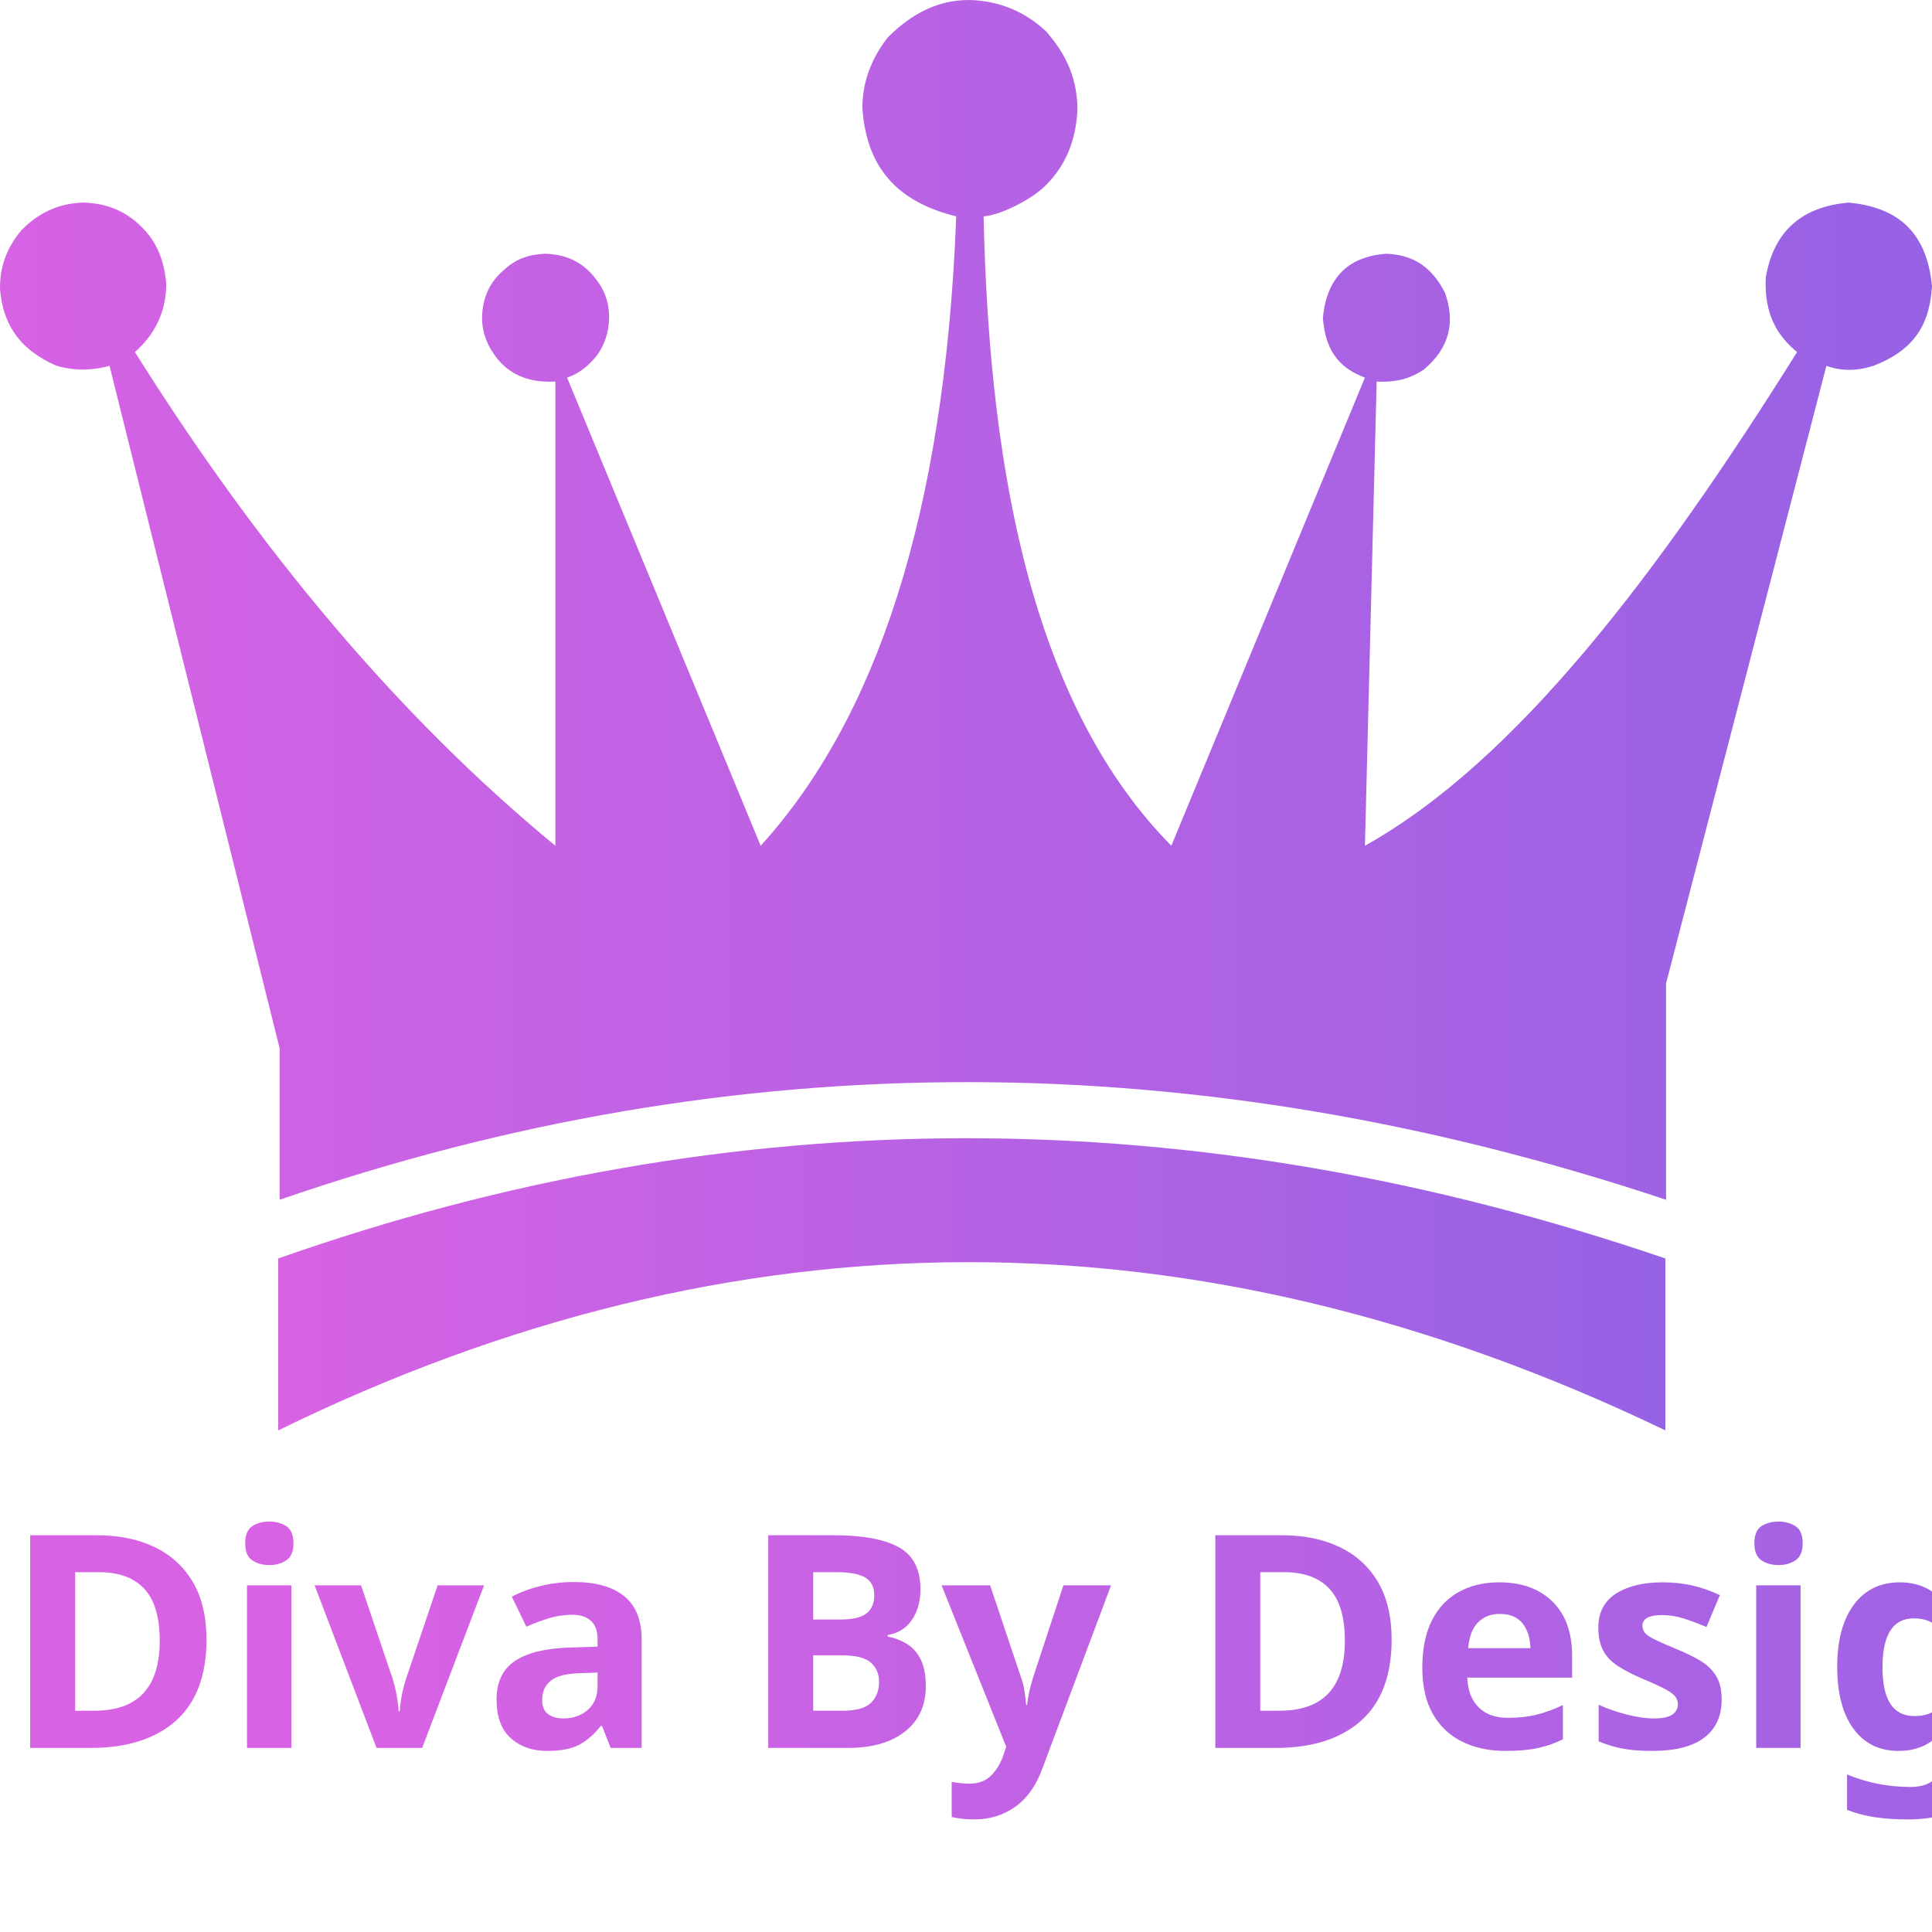
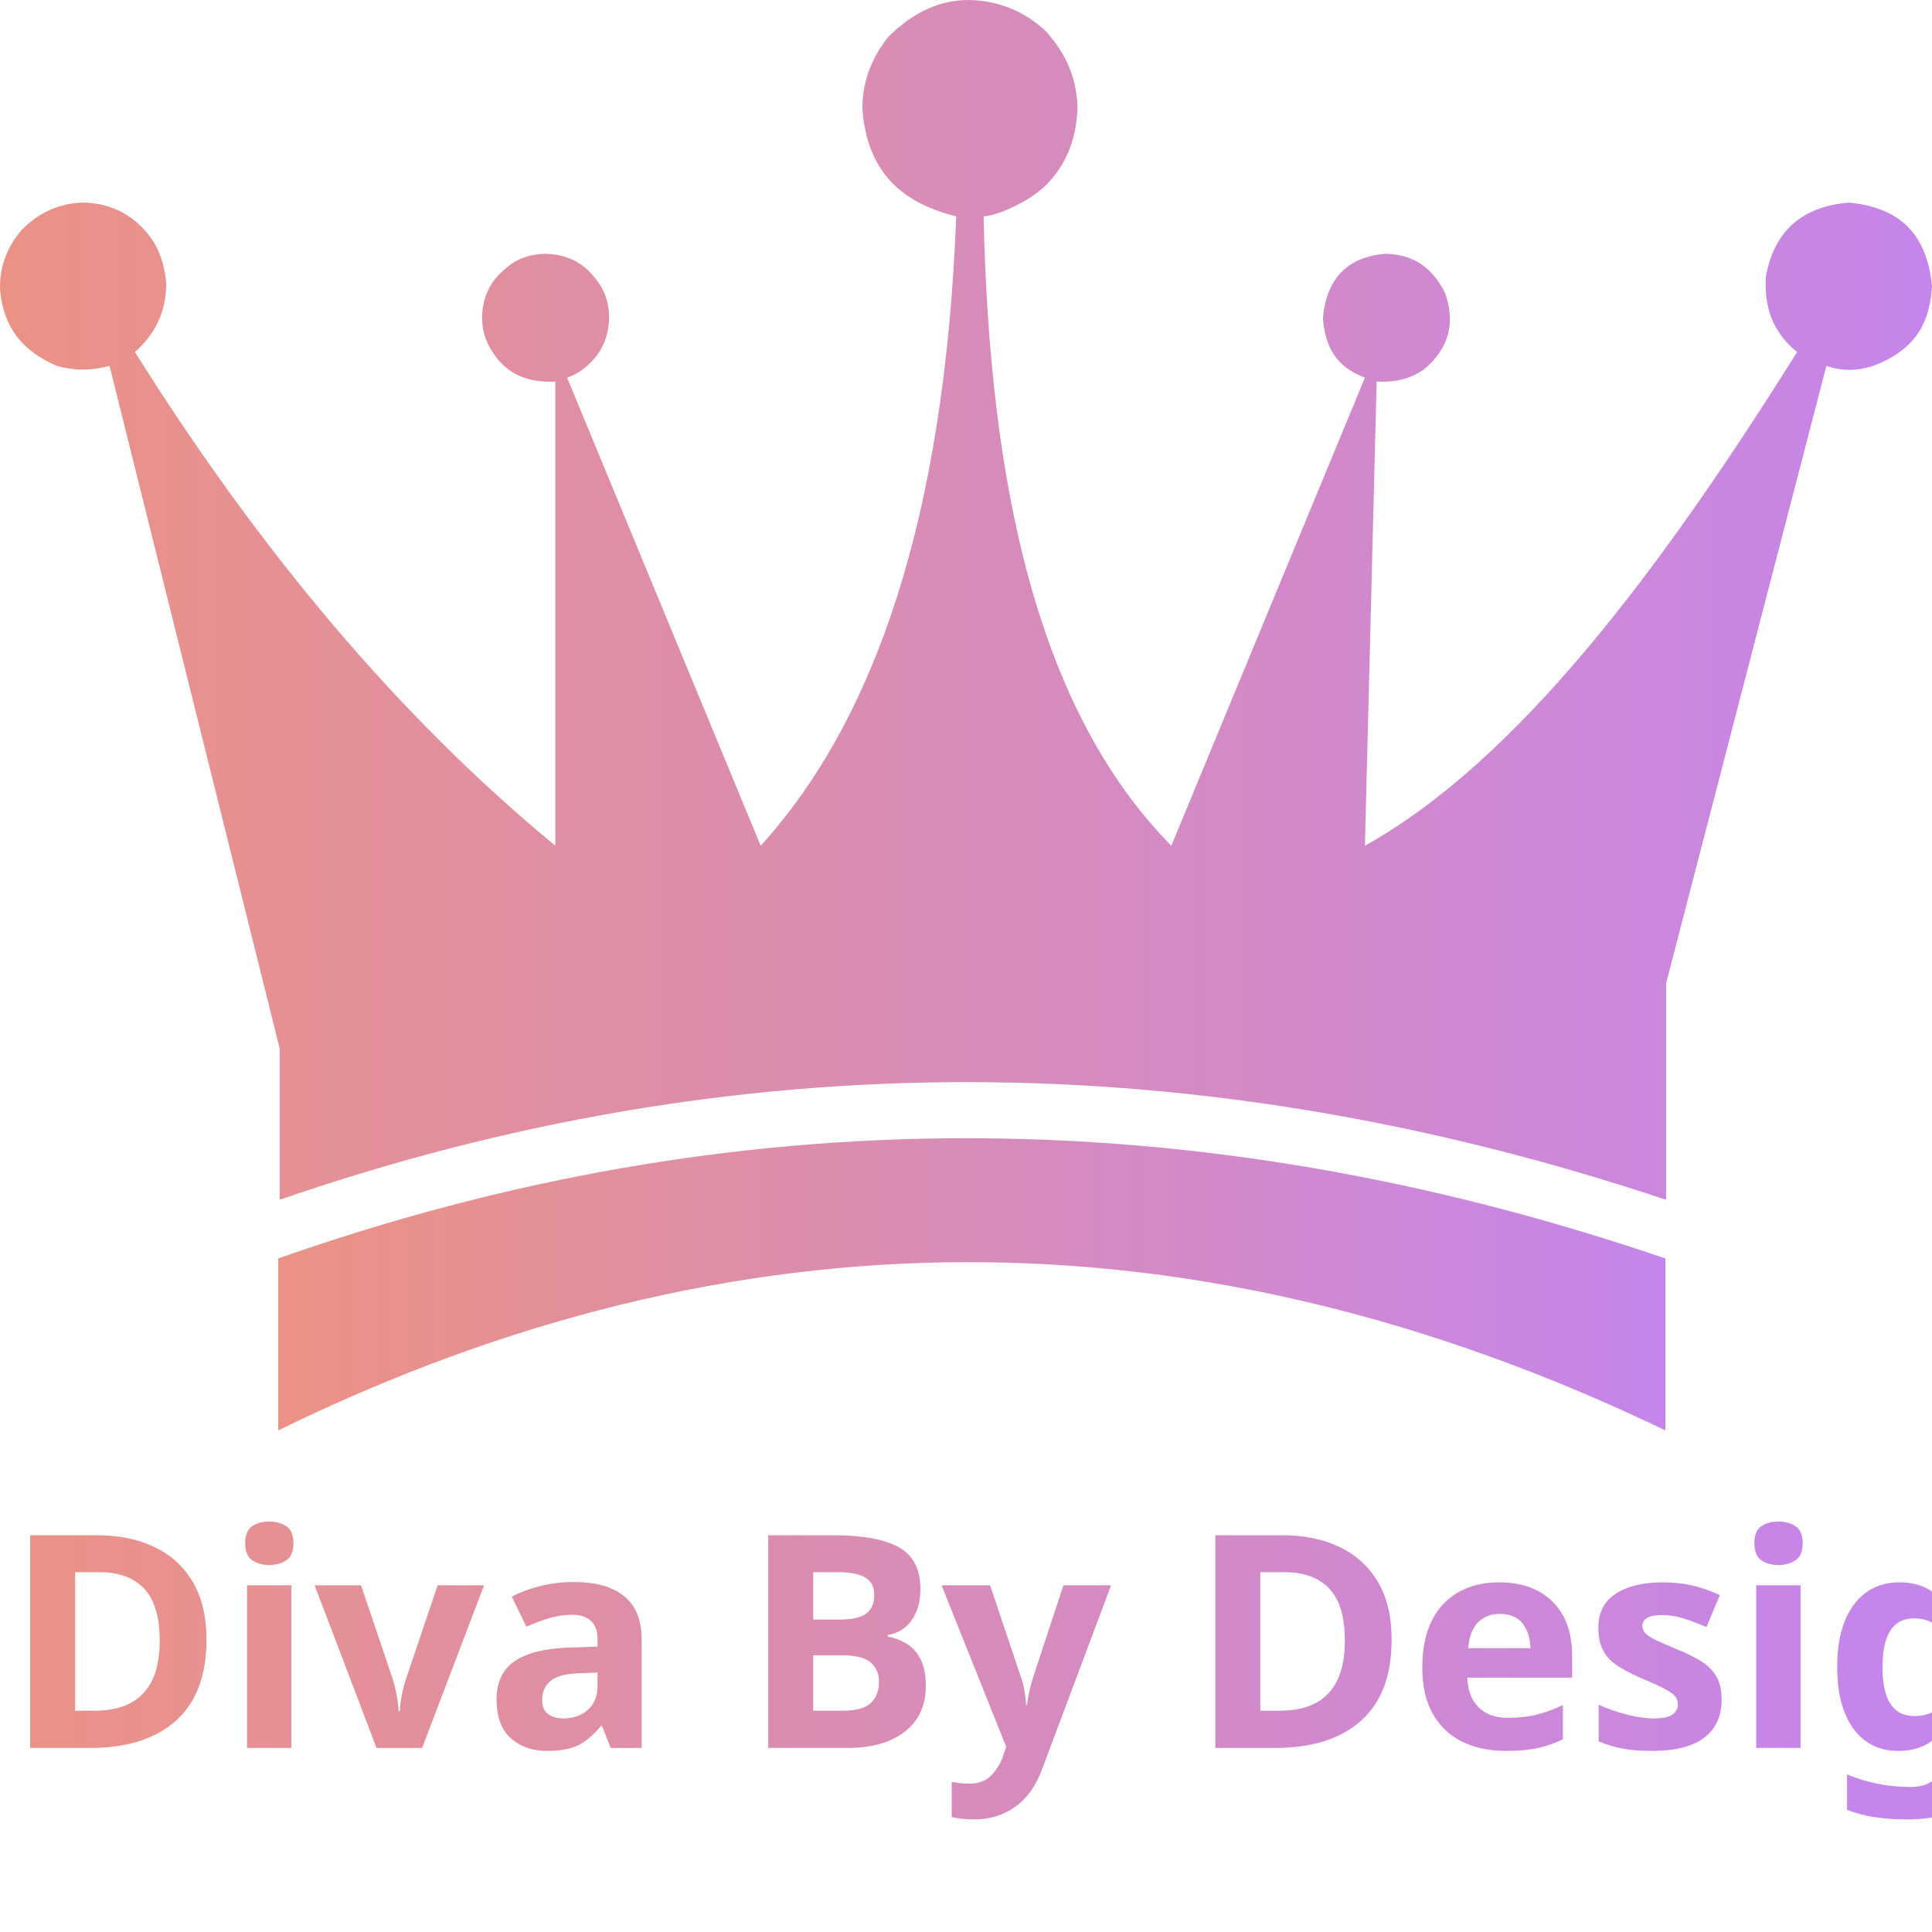
<svg xmlns="http://www.w3.org/2000/svg" width="100%" height="100%" viewBox="0 0 10000 10000" version="1.1" xml:space="preserve" style="fill-rule:evenodd;clip-rule:evenodd;stroke-linejoin:round;stroke-miterlimit:1.414;">
-   <g>
-     <g transform="matrix(10,0,0,10,17.33,9047.3)">
-       <text x="0px" y="0px" style="font-family:'LeagueSpartan-Bold', 'League Spartan';font-weight:700;font-size:154.167px;fill:url(#_Linear1);">Diva By Design</text>
+   <g transform="matrix(10,0,0,10,-1970.18,876.036)">
+     <text x="198.751px" y="817.126px" style="font-family:'LeagueSpartan-Bold', 'League Spartan';font-weight:700;font-size:154.167px;fill:url(#_Linear1);">Diva By Design</text>
+   </g>
+   <g transform="matrix(10,0,0,10,8.18545e-12,-9.09495e-13)">
+     <g transform="matrix(1.02279,0,0,1.02279,-6.35043,-4.22271)">
+       <path d="M849,728L849,641C610.475,559.562 376.509,560.162 147,641L147,728C377.224,615.329 611.168,613.653 849,728Z" style="fill:url(#_Linear2);" />
    </g>
-     <g transform="matrix(10,0,0,10,8.18545e-12,-9.09495e-13)">
-       <g transform="matrix(1.02279,0,0,1.02279,-6.35043,-4.22271)">
-         <path d="M849,728L849,641C610.475,559.562 376.509,560.162 147,641L147,728C377.224,615.329 611.168,613.653 849,728Z" style="fill:url(#_Linear2);" />
-       </g>
-       <g transform="matrix(1.01214,0,0,1.01803,-4.04017,0.00201835)">
-         <path d="M147,610C380.947,529.669 617.315,530.836 856,610L856,500L938,186C945.804,188.808 953.814,188.658 962,186C985.386,177.15 990.906,162.094 992,145.5C989.178,116.127 972.554,105.254 949.5,103C925.533,105.019 911.11,117.406 907,141C906.013,159.631 912.941,170.792 923,179C851.821,291.995 779.134,387.205 702,430L708,194C719.898,194.566 726.388,191.572 732,188C745.762,176.554 748.059,163.343 743,149C735.332,133.81 724.676,129.543 713,129C693.289,130.408 682.525,141.315 680.5,161.5C681.84,180.46 690.91,187.754 702,192L603,430C534.531,360.951 509.982,246.599 507,110C514.692,109.634 531.35,101.821 539,94C548.718,84.306 554.41,71.577 555,55C554.641,37.566 547.7,25.999 539,16C528.264,6.023 515.374,0.465 500,0C483.061,-0.143 469.65,7.487 458,19C448.874,30.676 445.012,42.708 445,55C447.281,88.358 466.253,103.437 493,110C487.104,263.203 451.461,365.953 393,430L294,192C300.178,189.948 304.957,185.979 309,181C313.749,174.69 315.318,168.146 315.5,161.5C315.504,154.428 313.549,147.542 308,141C302.502,134.098 294.766,129.418 283,129C275.352,129.259 268.167,131.238 262,137C254.501,143.144 250.707,151.332 250.5,161.5C250.58,170.266 253.805,176.52 258,182C264.691,190.467 274.505,194.718 288,194L288,430C207.902,364.439 136.66,279.859 73,179C83.056,170.086 89.035,158.796 89,144C87.724,130.115 82.725,121.366 76,115C68.008,107.157 58.125,103.261 46.5,103C33.522,103.386 23.305,108.543 15,117C7.248,126.083 3.799,136.131 4,147C5.379,163.153 12.421,177.152 33,186C42.938,188.787 51.757,188.249 60,186L147,533L147,610Z" style="fill:url(#_Linear3);" />
-       </g>
+     <g transform="matrix(1.01214,0,0,1.01803,-4.04017,0.00201835)">
+       <path d="M147,610C380.947,529.669 617.315,530.836 856,610L856,500L938,186C945.804,188.808 953.814,188.658 962,186C985.386,177.15 990.906,162.094 992,145.5C989.178,116.127 972.554,105.254 949.5,103C925.533,105.019 911.11,117.406 907,141C906.013,159.631 912.941,170.792 923,179C851.821,291.995 779.134,387.205 702,430L708,194C719.898,194.566 726.388,191.572 732,188C745.762,176.554 748.059,163.343 743,149C735.332,133.81 724.676,129.543 713,129C693.289,130.408 682.525,141.315 680.5,161.5C681.84,180.46 690.91,187.754 702,192L603,430C534.531,360.951 509.982,246.599 507,110C514.692,109.634 531.35,101.821 539,94C548.718,84.306 554.41,71.577 555,55C554.641,37.566 547.7,25.999 539,16C528.264,6.023 515.374,0.465 500,0C483.061,-0.143 469.65,7.487 458,19C448.874,30.676 445.012,42.708 445,55C447.281,88.358 466.253,103.437 493,110C487.104,263.203 451.461,365.953 393,430L294,192C300.178,189.948 304.957,185.979 309,181C313.749,174.69 315.318,168.146 315.5,161.5C315.504,154.428 313.549,147.542 308,141C302.502,134.098 294.766,129.418 283,129C275.352,129.259 268.167,131.238 262,137C254.501,143.144 250.707,151.332 250.5,161.5C250.58,170.266 253.805,176.52 258,182C264.691,190.467 274.505,194.718 288,194L288,430C207.902,364.439 136.66,279.859 73,179C83.056,170.086 89.035,158.796 89,144C87.724,130.115 82.725,121.366 76,115C68.008,107.157 58.125,103.261 46.5,103C33.522,103.386 23.305,108.543 15,117C7.248,126.083 3.799,136.131 4,147C5.379,163.153 12.421,177.152 33,186C42.938,188.787 51.757,188.249 60,186L147,533L147,610Z" style="fill:url(#_Linear3);" />
    </g>
  </g>
  <defs>
-     <linearGradient id="_Linear1" x1="0" y1="0" x2="1" y2="0" gradientUnits="userSpaceOnUse" gradientTransform="matrix(956.55,0,0,956.55,205.276,783.563)">
-       <stop offset="0" style="stop-color:rgb(215,98,228);stop-opacity:1" />
-       <stop offset="1" style="stop-color:rgb(150,98,228);stop-opacity:1" />
+     <linearGradient id="_Linear1" x1="0" y1="0" x2="1" y2="0" gradientUnits="userSpaceOnUse" gradientTransform="matrix(956.55,0,0,132.975,205.276,783.563)">
+       <stop offset="0" style="stop-color:rgb(235,146,133);stop-opacity:1" />
+       <stop offset="1" style="stop-color:rgb(197,133,235);stop-opacity:1" />
    </linearGradient>
-     <linearGradient id="_Linear2" x1="0" y1="0" x2="1" y2="0" gradientUnits="userSpaceOnUse" gradientTransform="matrix(702,0,0,702,147,654.073)">
-       <stop offset="0" style="stop-color:rgb(215,98,228);stop-opacity:1" />
-       <stop offset="1" style="stop-color:rgb(150,98,228);stop-opacity:1" />
+     <linearGradient id="_Linear2" x1="0" y1="0" x2="1" y2="0" gradientUnits="userSpaceOnUse" gradientTransform="matrix(702,0,0,147.854,147,654.073)">
+       <stop offset="0" style="stop-color:rgb(235,146,133);stop-opacity:1" />
+       <stop offset="1" style="stop-color:rgb(197,133,235);stop-opacity:1" />
    </linearGradient>
-     <linearGradient id="_Linear3" x1="0" y1="0" x2="1" y2="0" gradientUnits="userSpaceOnUse" gradientTransform="matrix(988.008,0,0,988.008,3.99172,304.999)">
-       <stop offset="0" style="stop-color:rgb(215,98,228);stop-opacity:1" />
-       <stop offset="1" style="stop-color:rgb(150,98,228);stop-opacity:1" />
+     <linearGradient id="_Linear3" x1="0" y1="0" x2="1" y2="0" gradientUnits="userSpaceOnUse" gradientTransform="matrix(988.008,0,0,610.002,3.99172,304.999)">
+       <stop offset="0" style="stop-color:rgb(235,146,133);stop-opacity:1" />
+       <stop offset="1" style="stop-color:rgb(197,133,235);stop-opacity:1" />
    </linearGradient>
+     <style type="text/css">
+             @font-face {
+                 font-family: Leauge Spartan;
+                 src: url('../fonts/LeagueSpartan-Regular.woff');
+             }
+ 
+             @font-face {
+                 font-family: LeaugeSpartan-Bold;
+                 src: url('../fonts/LeagueSpartan-Bold.woff');
+                 font-weight: bold;
+             }
+         </style>
  </defs>
</svg>
